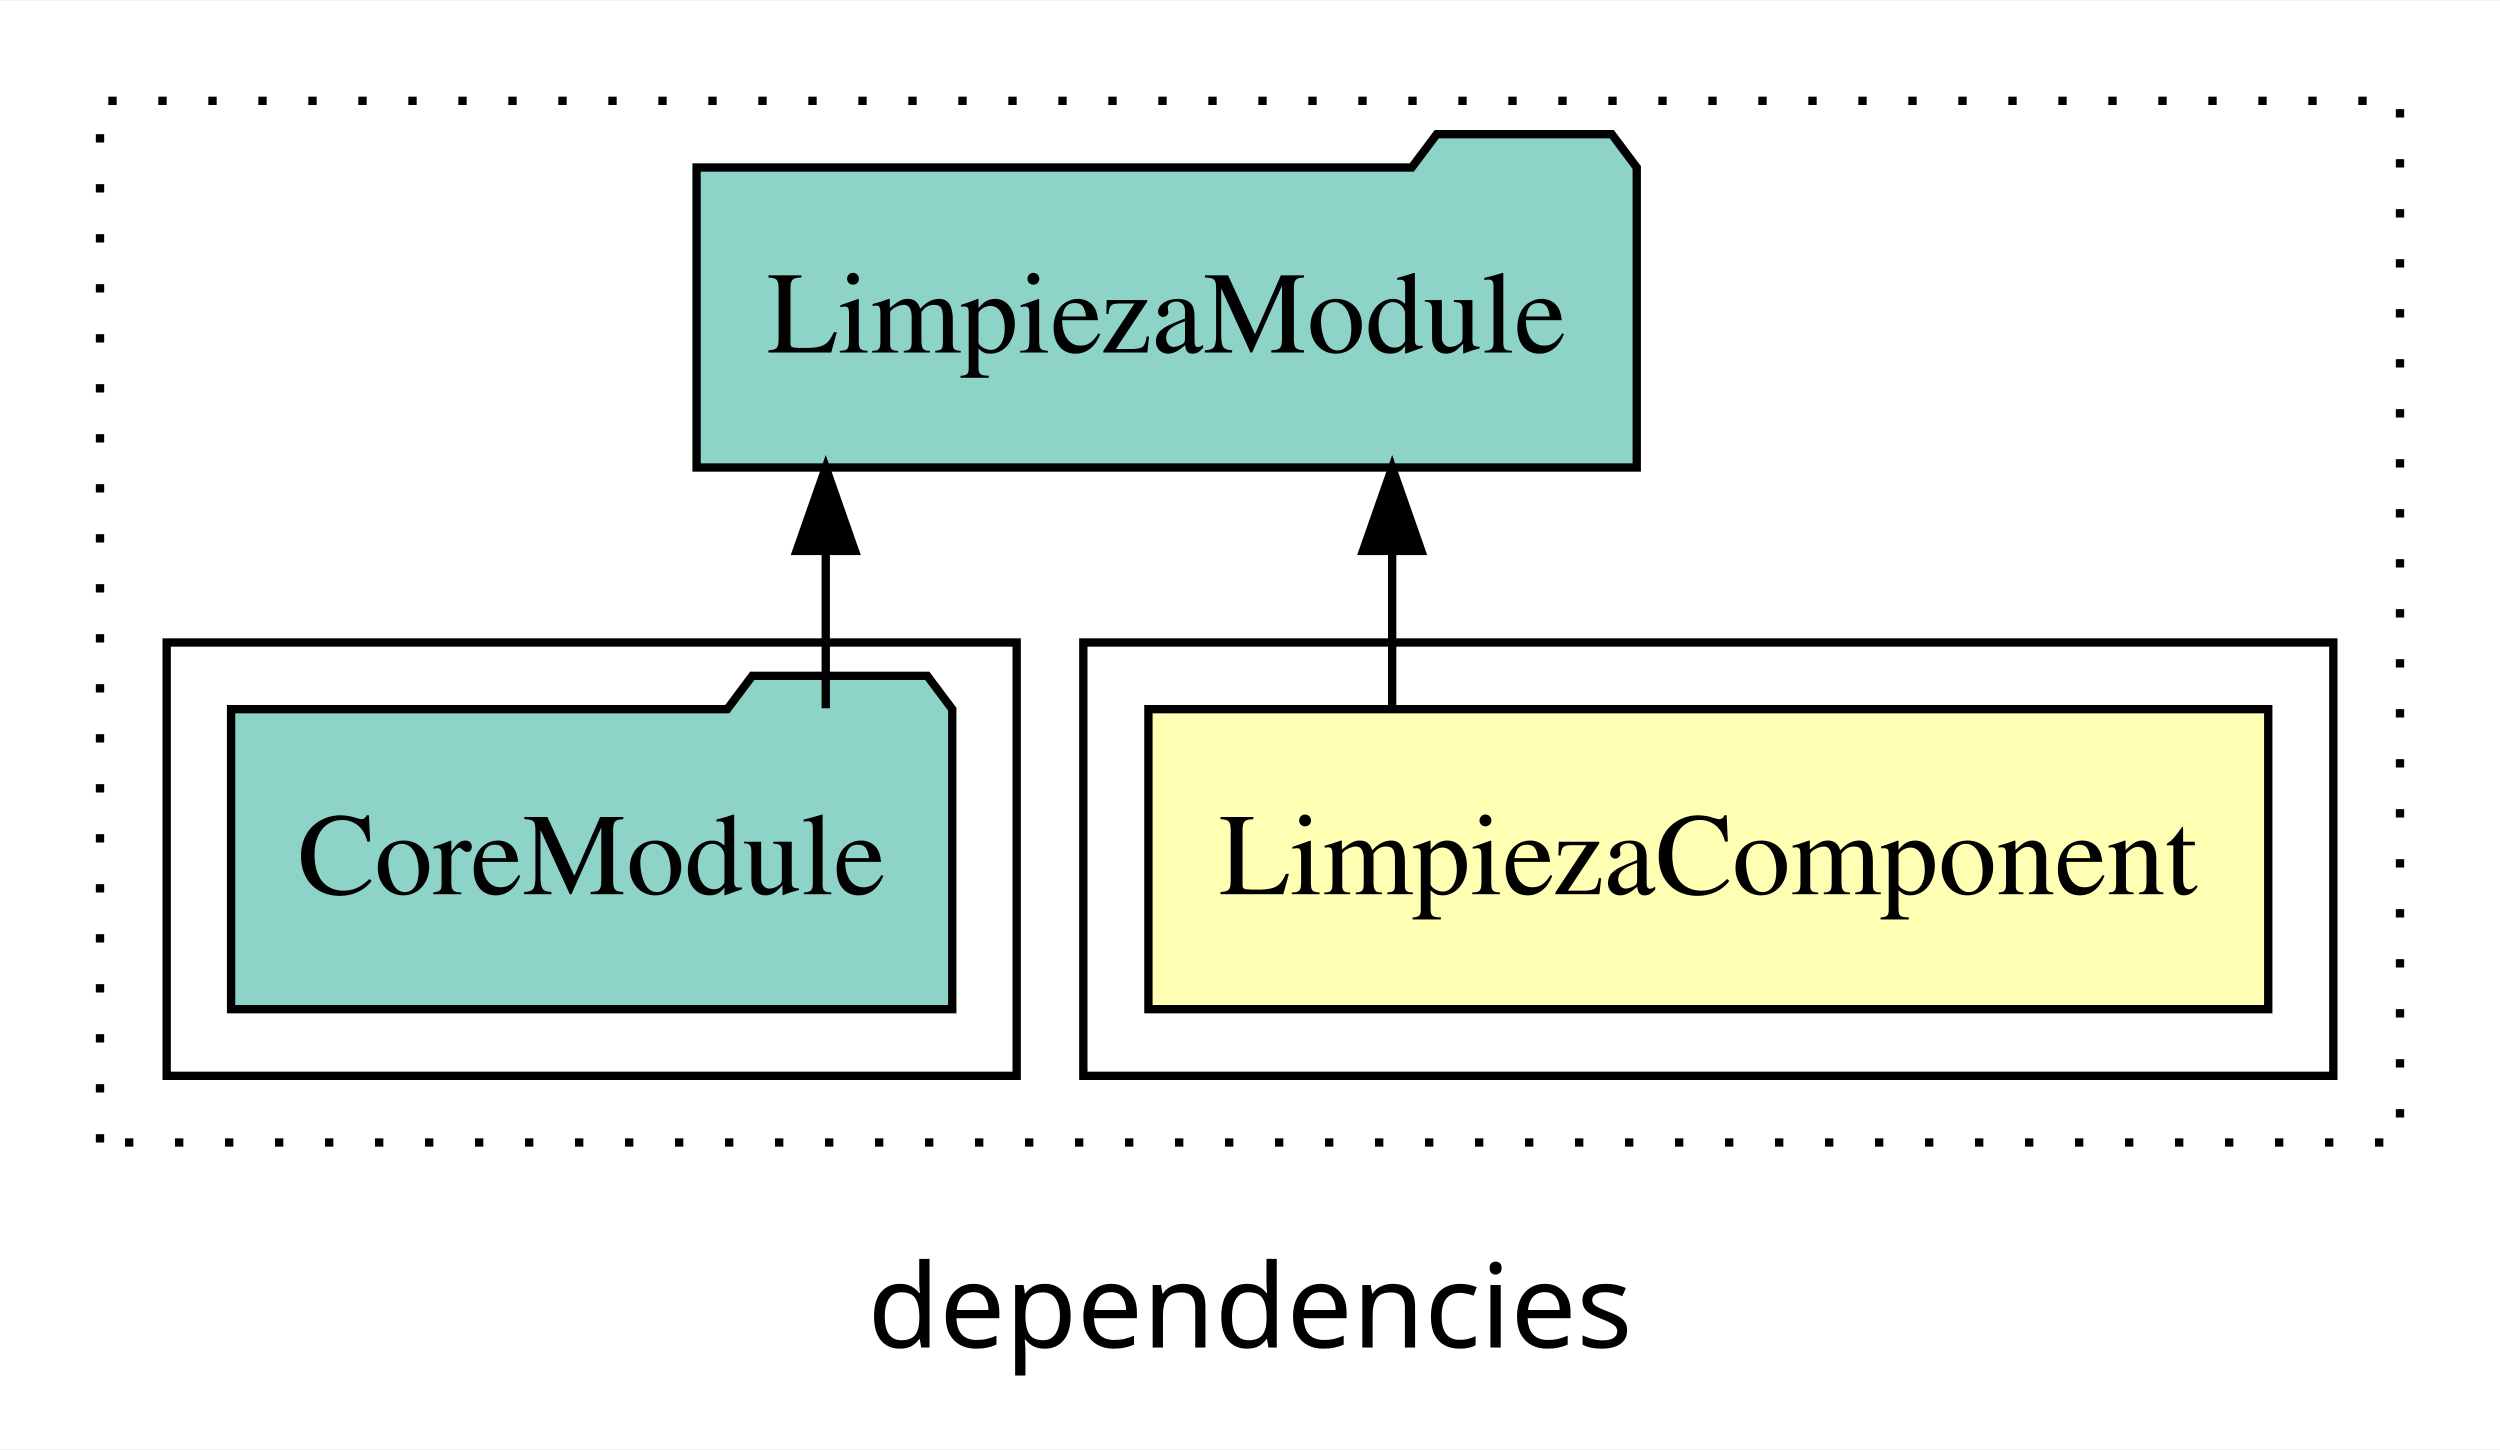
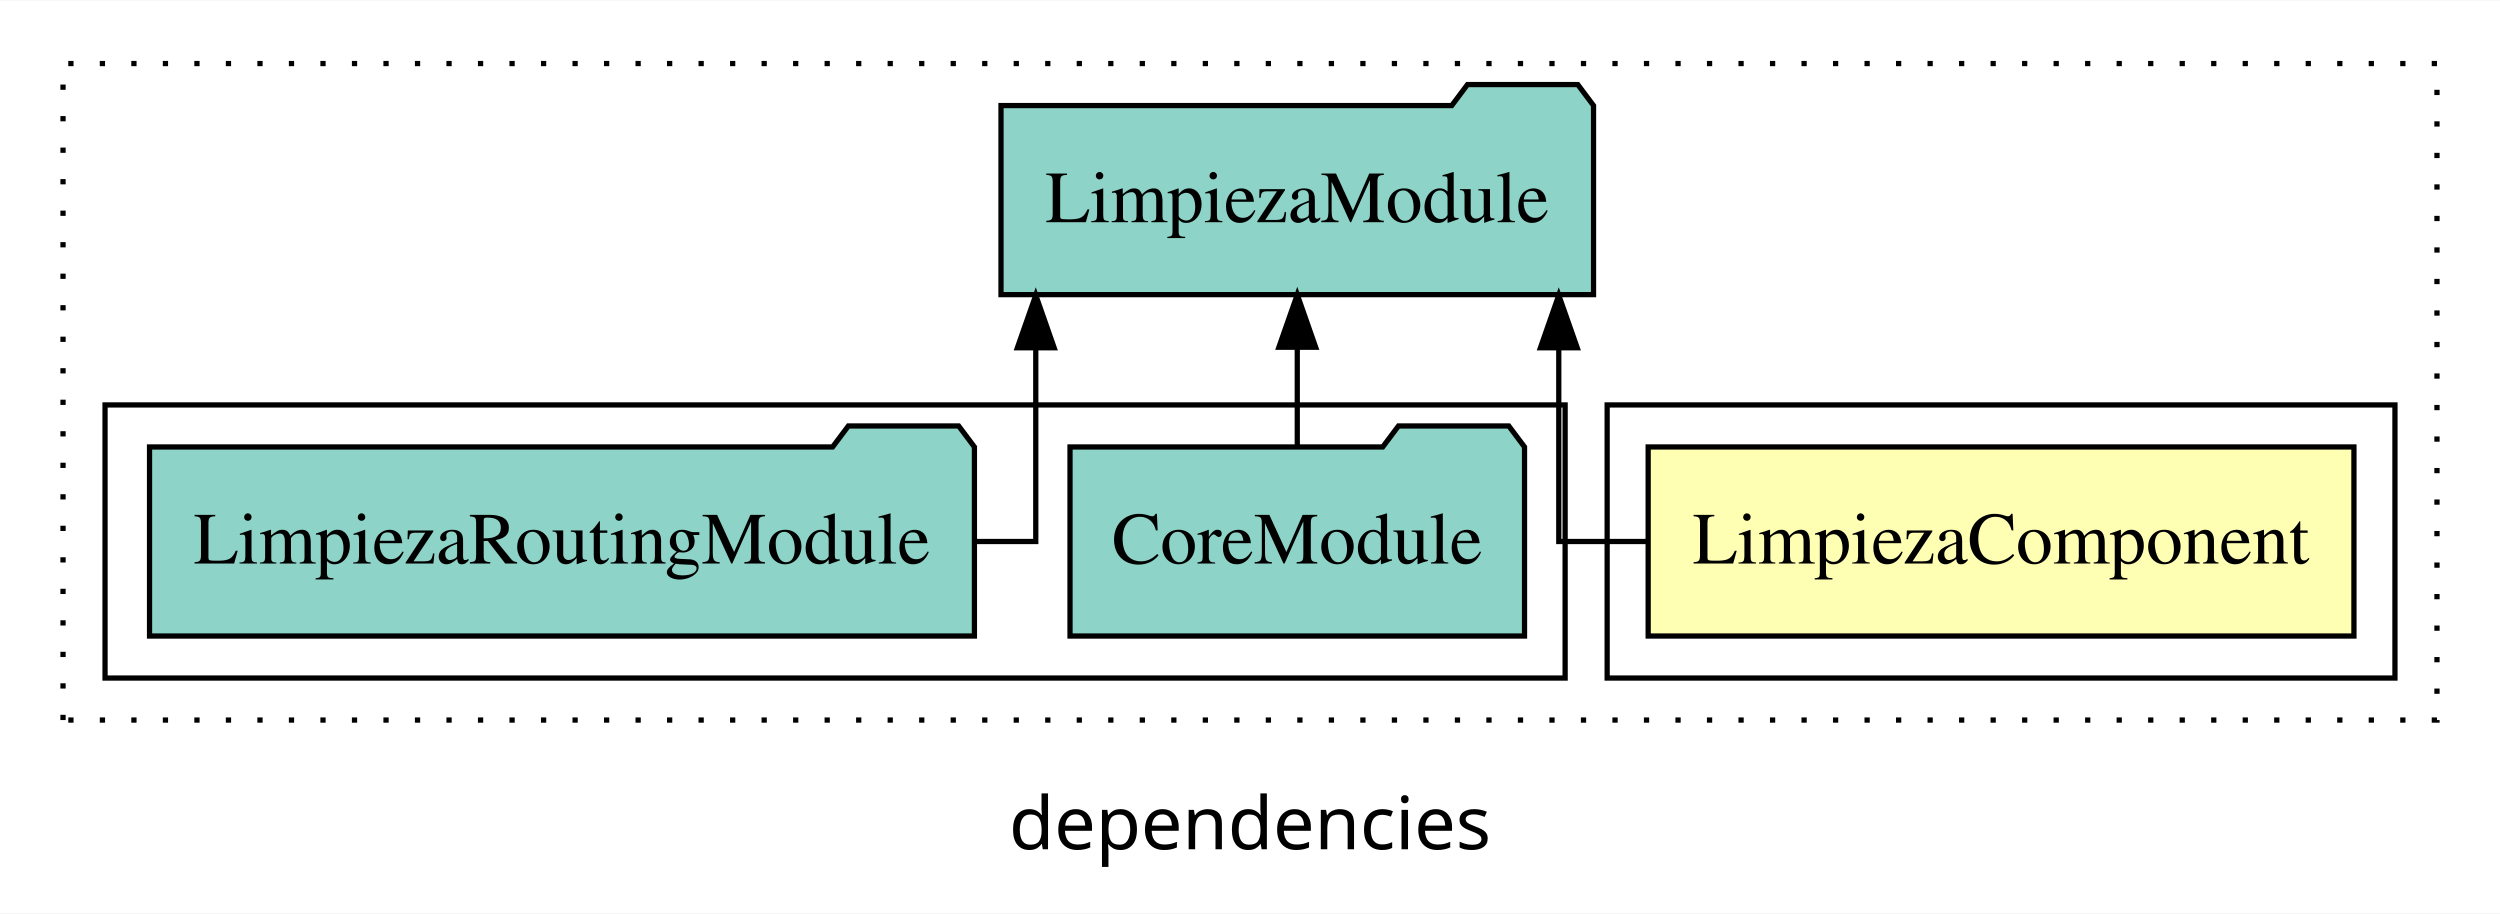
- <svg xmlns="http://www.w3.org/2000/svg" width="300pt" height="174pt" viewBox="0.00 0.00 300.00 173.80">
+ <svg xmlns="http://www.w3.org/2000/svg" width="476pt" height="174pt" viewBox="0.00 0.00 476.00 173.80">
  <g id="graph0" class="graph" transform="scale(1 1) rotate(0) translate(4 169.8)">
-     <polygon fill="white" stroke="transparent" points="-4,4 -4,-169.8 296,-169.8 296,4 -4,4" />
-     <text text-anchor="middle" x="146" y="-8.2" font-family="sans-serif" font-size="14.00">dependencies</text>
+     <polygon fill="white" stroke="transparent" points="-4,4 -4,-169.8 472,-169.8 472,4 -4,4" />
+     <text text-anchor="middle" x="234" y="-8.2" font-family="sans-serif" font-size="14.00">dependencies</text>
    <g id="clust1" class="cluster">
-       <polygon fill="none" stroke="black" stroke-dasharray="1,5" points="8,-32.8 8,-157.8 284,-157.8 284,-32.8 8,-32.8" />
+       <polygon fill="none" stroke="black" stroke-dasharray="1,5" points="8,-32.8 8,-157.8 460,-157.8 460,-32.8 8,-32.8" />
    </g>
    <g id="clust2" class="cluster">
-       <polygon fill="none" stroke="black" points="126,-40.8 126,-92.8 276,-92.8 276,-40.8 126,-40.8" />
+       <polygon fill="none" stroke="black" points="302,-40.8 302,-92.8 452,-92.8 452,-40.8 302,-40.8" />
    </g>
    <g id="clust4" class="cluster">
-       <polygon fill="none" stroke="black" points="16,-40.8 16,-92.8 118,-92.8 118,-40.8 16,-40.8" />
+       <polygon fill="none" stroke="black" points="16,-40.8 16,-92.8 294,-92.8 294,-40.8 16,-40.8" />
    </g>
    <g id="node1" class="node">
-       <polygon fill="#ffffb3" stroke="black" points="268.19,-84.8 133.81,-84.8 133.81,-48.8 268.19,-48.8 268.19,-84.8" />
-       <text text-anchor="middle" x="201" y="-62.6" font-family="Times,serif" font-size="14.00">LimpiezaComponent</text>
+       <polygon fill="#ffffb3" stroke="black" points="444.19,-84.8 309.81,-84.8 309.81,-48.8 444.19,-48.8 444.19,-84.8" />
+       <text text-anchor="middle" x="377" y="-62.6" font-family="Times,serif" font-size="14.00">LimpiezaComponent</text>
    </g>
    <g id="node2" class="node">
-       <polygon fill="#8dd3c7" stroke="black" points="192.41,-149.8 189.41,-153.8 168.41,-153.8 165.41,-149.8 79.59,-149.8 79.59,-113.8 192.41,-113.8 192.41,-149.8" />
-       <text text-anchor="middle" x="136" y="-127.6" font-family="Times,serif" font-size="14.00">LimpiezaModule</text>
+       <polygon fill="#8dd3c7" stroke="black" points="299.41,-149.8 296.41,-153.8 275.41,-153.8 272.41,-149.8 186.59,-149.8 186.59,-113.8 299.41,-113.8 299.41,-149.8" />
+       <text text-anchor="middle" x="243" y="-127.6" font-family="Times,serif" font-size="14.00">LimpiezaModule</text>
    </g>
    <g id="edge1" class="edge">
-       <path fill="none" stroke="black" d="M163.06,-84.91C163.06,-84.91 163.06,-103.79 163.06,-103.79" />
-       <polygon fill="black" stroke="black" points="159.56,-103.79 163.06,-113.79 166.56,-103.79 159.56,-103.79" />
+       <path fill="none" stroke="black" d="M309.84,-66.8C299.83,-66.8 292.79,-66.8 292.79,-66.8 292.79,-66.8 292.79,-103.69 292.79,-103.69" />
+       <polygon fill="black" stroke="black" points="289.3,-103.69 292.79,-113.69 296.3,-103.69 289.3,-103.69" />
    </g>
    <g id="node3" class="node">
-       <polygon fill="#8dd3c7" stroke="black" points="110.27,-84.8 107.27,-88.8 86.27,-88.8 83.27,-84.8 23.73,-84.8 23.73,-48.8 110.27,-48.8 110.27,-84.8" />
-       <text text-anchor="middle" x="67" y="-62.6" font-family="Times,serif" font-size="14.00">CoreModule</text>
+       <polygon fill="#8dd3c7" stroke="black" points="286.27,-84.8 283.27,-88.8 262.27,-88.8 259.27,-84.8 199.73,-84.8 199.73,-48.8 286.27,-48.8 286.27,-84.8" />
+       <text text-anchor="middle" x="243" y="-62.6" font-family="Times,serif" font-size="14.00">CoreModule</text>
    </g>
    <g id="edge2" class="edge">
-       <path fill="none" stroke="black" d="M95.09,-84.91C95.09,-84.91 95.09,-103.79 95.09,-103.79" />
-       <polygon fill="black" stroke="black" points="91.59,-103.79 95.09,-113.79 98.59,-103.79 91.59,-103.79" />
+       <path fill="none" stroke="black" d="M243,-84.91C243,-84.91 243,-103.79 243,-103.79" />
+       <polygon fill="black" stroke="black" points="239.5,-103.79 243,-113.79 246.5,-103.79 239.5,-103.79" />
+     </g>
+     <g id="node4" class="node">
+       <polygon fill="#8dd3c7" stroke="black" points="181.53,-84.8 178.53,-88.8 157.53,-88.8 154.53,-84.8 24.47,-84.8 24.47,-48.8 181.53,-48.8 181.53,-84.8" />
+       <text text-anchor="middle" x="103" y="-62.6" font-family="Times,serif" font-size="14.00">LimpiezaRoutingModule</text>
+     </g>
+     <g id="edge3" class="edge">
+       <path fill="none" stroke="black" d="M181.78,-66.8C188.73,-66.8 193.21,-66.8 193.21,-66.8 193.21,-66.8 193.21,-103.69 193.21,-103.69" />
+       <polygon fill="black" stroke="black" points="189.71,-103.69 193.21,-113.69 196.71,-103.69 189.71,-103.69" />
    </g>
  </g>
</svg>
